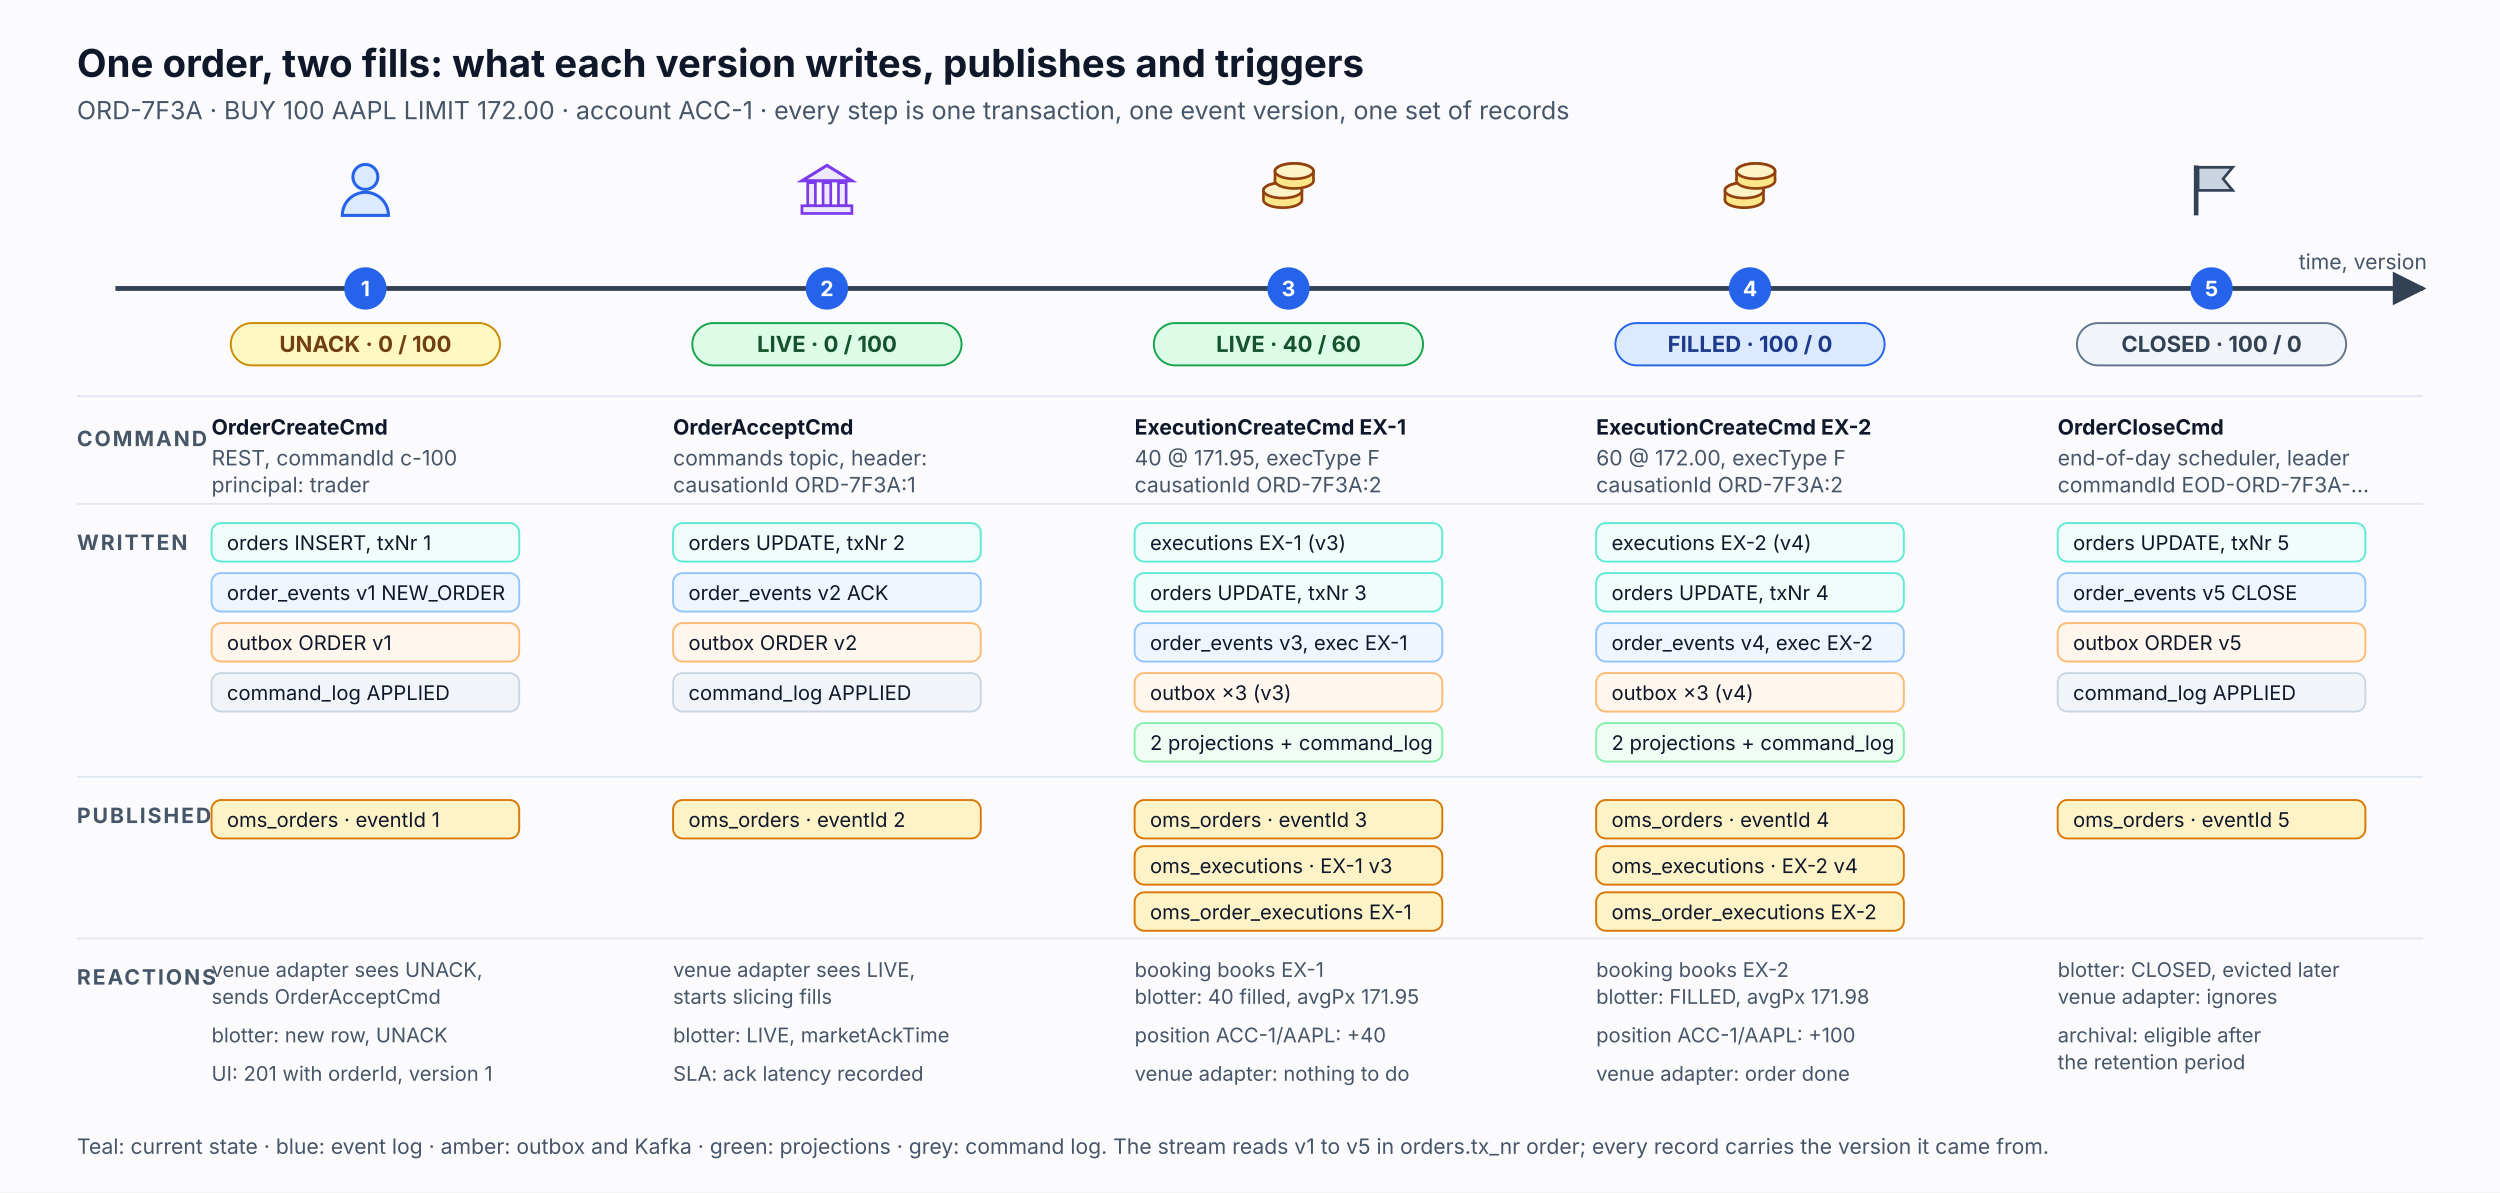
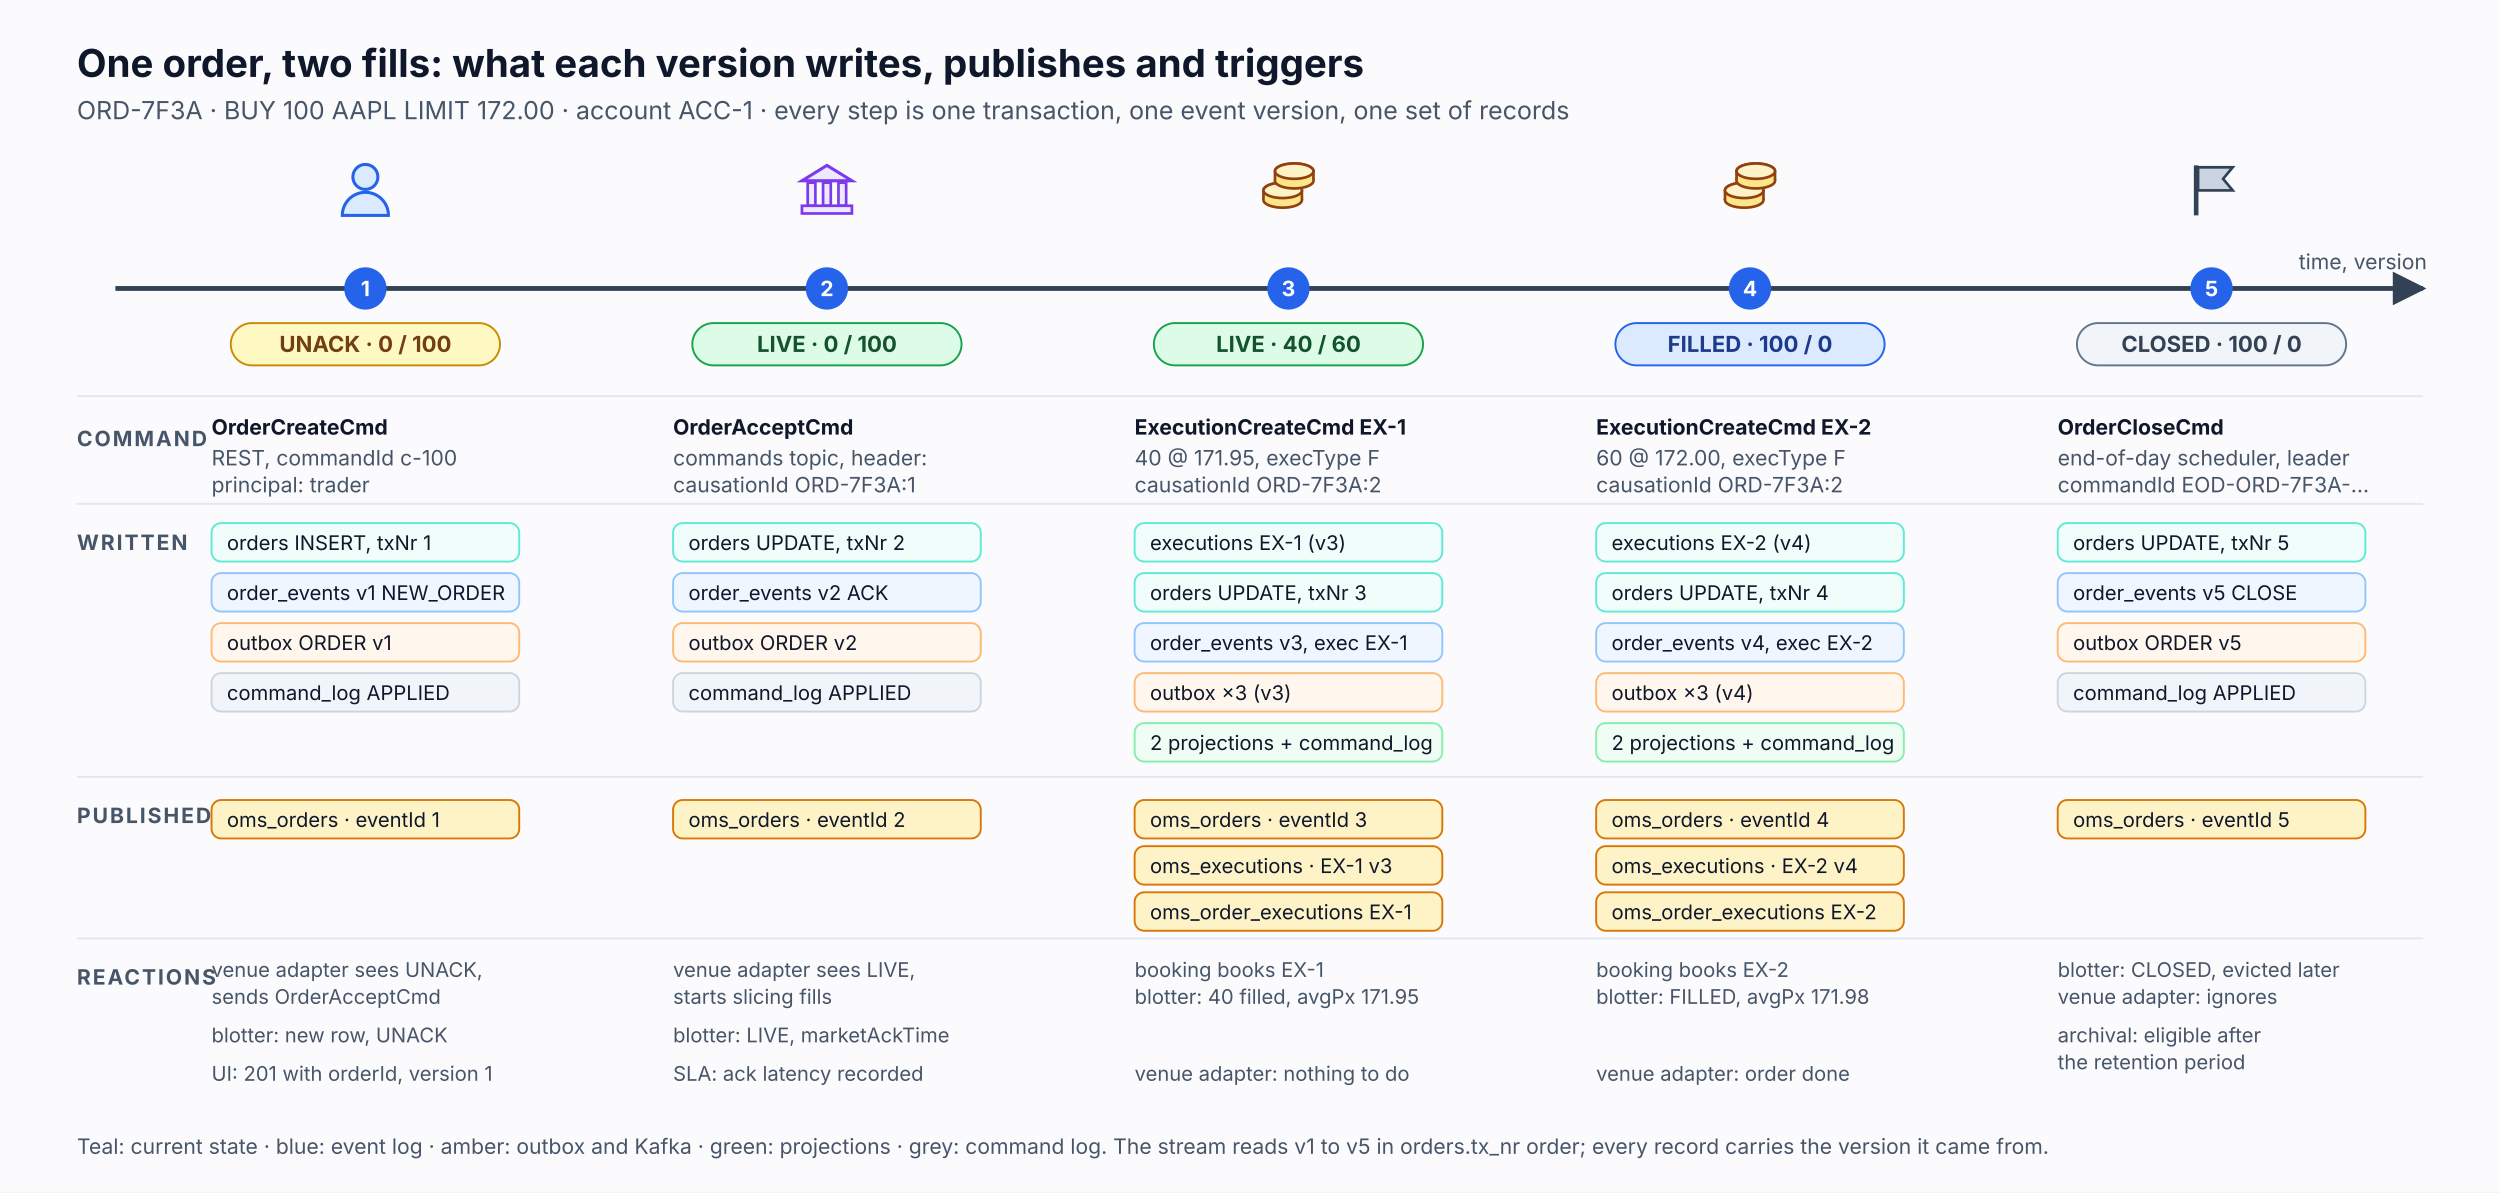
<svg xmlns="http://www.w3.org/2000/svg" viewBox="0 0 1300 620" width="1300" height="620" role="img" aria-label="Timeline of order ORD-7F3A: version 1 created by the trader, version 2 accepted by the venue, version 3 partial fill of 40 at 171.95, version 4 fill of 60 at 172.00, version 5 closed at end of day. For each version: the command, the rows written, the records published and who reacts." font-family="Segoe UI, Inter, Helvetica, Arial, sans-serif">
  <defs>
    <marker id="ad" viewBox="0 0 10 10" refX="9" refY="5" markerWidth="7" markerHeight="7" orient="auto-start-reverse">
      <path d="M0,0 L10,5 L0,10 z" fill="#334155" />
    </marker>
    <symbol id="user" viewBox="0 0 32 32">
      <circle cx="16" cy="10" r="6.5" fill="#DBEAFE" stroke="#2563EB" stroke-width="1.6" />
      <path d="M4,30 a12,12 0 0 1 24,0 z" fill="#DBEAFE" stroke="#2563EB" stroke-width="1.6" />
    </symbol>
    <symbol id="venue" viewBox="0 0 32 32">
      <path d="M3,12 L16,4 L29,12 z" fill="#EDE9FE" stroke="#7C3AED" stroke-width="1.6" />
      <rect x="6" y="13" width="4" height="12" fill="#EDE9FE" stroke="#7C3AED" stroke-width="1.4" />
      <rect x="14" y="13" width="4" height="12" fill="#EDE9FE" stroke="#7C3AED" stroke-width="1.4" />
      <rect x="22" y="13" width="4" height="12" fill="#EDE9FE" stroke="#7C3AED" stroke-width="1.4" />
      <rect x="3" y="25" width="26" height="4" fill="#EDE9FE" stroke="#7C3AED" stroke-width="1.4" />
    </symbol>
    <symbol id="fill" viewBox="0 0 32 32">
      <ellipse cx="13" cy="22" rx="10" ry="4" fill="#FDE68A" stroke="#92400E" stroke-width="1.4" />
      <path d="M3,22 v-5 a10,4 0 0 1 20,0 v5" fill="#FDE68A" stroke="#92400E" stroke-width="1.4" />
      <ellipse cx="13" cy="17" rx="10" ry="4" fill="#FEF3C7" stroke="#92400E" stroke-width="1.4" />
      <ellipse cx="19" cy="12" rx="10" ry="4" fill="#FDE68A" stroke="#92400E" stroke-width="1.4" />
      <path d="M9,12 v-5 a10,4 0 0 1 20,0 v5" fill="#FDE68A" stroke="#92400E" stroke-width="1.4" />
      <ellipse cx="19" cy="7" rx="10" ry="4" fill="#FEF3C7" stroke="#92400E" stroke-width="1.4" />
    </symbol>
    <symbol id="flag" viewBox="0 0 32 32">
      <line x1="8" y1="4" x2="8" y2="30" stroke="#334155" stroke-width="2.4" />
      <path d="M9,5 h18 l-5,6 l5,6 h-18 z" fill="#CBD5E1" stroke="#334155" stroke-width="1.4" />
    </symbol>
  </defs>
  <rect width="1300" height="620" fill="#FBFBFD" />
  <text x="40" y="40" font-size="20" font-weight="700" fill="#0F172A">One order, two fills: what each version writes, publishes and triggers</text>
  <text x="40" y="62" font-size="13" fill="#475569">ORD-7F3A · BUY 100 AAPL LIMIT 172.00 · account ACC-1 · every step is one transaction, one event version, one set of records</text>
  <line x1="60" y1="150" x2="1260" y2="150" stroke="#334155" stroke-width="2.5" marker-end="url(#ad)" />
  <text x="1262" y="140" font-size="11" fill="#475569" text-anchor="end">time, version</text>
  <g font-size="11" font-weight="700" fill="#475569" letter-spacing="1">
    <text x="40" y="232">COMMAND</text>
    <text x="40" y="286">WRITTEN</text>
    <text x="40" y="428">PUBLISHED</text>
    <text x="40" y="512">REACTIONS</text>
  </g>
  <g stroke="#E2E8F0" stroke-width="1">
    <line x1="40" y1="206" x2="1260" y2="206" />
    <line x1="40" y1="262" x2="1260" y2="262" />
    <line x1="40" y1="404" x2="1260" y2="404" />
    <line x1="40" y1="488" x2="1260" y2="488" />
  </g>
  <g>
    <use href="#user" x="174" y="82" width="32" height="32" />
    <circle cx="190" cy="150" r="11" fill="#2563EB" />
    <text x="190" y="154" font-size="11" fill="#FFFFFF" text-anchor="middle" font-weight="700">1</text>
    <rect x="120" y="168" width="140" height="22" rx="11" fill="#FEF9C3" stroke="#CA8A04" />
    <text x="190" y="183" font-size="11.5" text-anchor="middle" fill="#713F12" font-weight="700">UNACK · 0 / 100</text>
    <g font-size="11" fill="#0F172A">
      <text x="110" y="226" font-weight="700">OrderCreateCmd</text>
      <text x="110" y="242" fill="#475569">REST, commandId c-100</text>
      <text x="110" y="256" fill="#475569">principal: trader</text>
    </g>
    <g font-size="10.5" fill="#0F172A">
      <rect x="110" y="272" width="160" height="20" rx="5" fill="#F0FDFA" stroke="#5EEAD4" />
      <text x="118" y="286">orders INSERT, txNr 1</text>
      <rect x="110" y="298" width="160" height="20" rx="5" fill="#EFF6FF" stroke="#93C5FD" />
      <text x="118" y="312">order_events v1 NEW_ORDER</text>
      <rect x="110" y="324" width="160" height="20" rx="5" fill="#FFF7ED" stroke="#FDBA74" />
      <text x="118" y="338">outbox ORDER v1</text>
      <rect x="110" y="350" width="160" height="20" rx="5" fill="#F1F5F9" stroke="#CBD5E1" />
      <text x="118" y="364">command_log APPLIED</text>
    </g>
    <g font-size="10.5" fill="#0F172A">
      <rect x="110" y="416" width="160" height="20" rx="5" fill="#FEF3C7" stroke="#D97706" />
      <text x="118" y="430">oms_orders · eventId 1</text>
    </g>
    <g font-size="10.5" fill="#475569">
      <text x="110" y="508">venue adapter sees UNACK,</text>
      <text x="110" y="522">sends OrderAcceptCmd</text>
      <text x="110" y="542">blotter: new row, UNACK</text>
      <text x="110" y="562">UI: 201 with orderId, version 1</text>
    </g>
  </g>
  <g>
    <use href="#venue" x="414" y="82" width="32" height="32" />
    <circle cx="430" cy="150" r="11" fill="#2563EB" />
    <text x="430" y="154" font-size="11" fill="#FFFFFF" text-anchor="middle" font-weight="700">2</text>
    <rect x="360" y="168" width="140" height="22" rx="11" fill="#DCFCE7" stroke="#16A34A" />
    <text x="430" y="183" font-size="11.5" text-anchor="middle" fill="#14532D" font-weight="700">LIVE · 0 / 100</text>
    <g font-size="11" fill="#0F172A">
      <text x="350" y="226" font-weight="700">OrderAcceptCmd</text>
      <text x="350" y="242" fill="#475569">commands topic, header:</text>
      <text x="350" y="256" fill="#475569">causationId ORD-7F3A:1</text>
    </g>
    <g font-size="10.5" fill="#0F172A">
      <rect x="350" y="272" width="160" height="20" rx="5" fill="#F0FDFA" stroke="#5EEAD4" />
      <text x="358" y="286">orders UPDATE, txNr 2</text>
      <rect x="350" y="298" width="160" height="20" rx="5" fill="#EFF6FF" stroke="#93C5FD" />
      <text x="358" y="312">order_events v2 ACK</text>
      <rect x="350" y="324" width="160" height="20" rx="5" fill="#FFF7ED" stroke="#FDBA74" />
      <text x="358" y="338">outbox ORDER v2</text>
      <rect x="350" y="350" width="160" height="20" rx="5" fill="#F1F5F9" stroke="#CBD5E1" />
      <text x="358" y="364">command_log APPLIED</text>
    </g>
    <g font-size="10.5" fill="#0F172A">
      <rect x="350" y="416" width="160" height="20" rx="5" fill="#FEF3C7" stroke="#D97706" />
      <text x="358" y="430">oms_orders · eventId 2</text>
    </g>
    <g font-size="10.5" fill="#475569">
      <text x="350" y="508">venue adapter sees LIVE,</text>
      <text x="350" y="522">starts slicing fills</text>
      <text x="350" y="542">blotter: LIVE, marketAckTime</text>
      <text x="350" y="562">SLA: ack latency recorded</text>
    </g>
  </g>
  <g>
    <use href="#fill" x="654" y="82" width="32" height="32" />
    <circle cx="670" cy="150" r="11" fill="#2563EB" />
    <text x="670" y="154" font-size="11" fill="#FFFFFF" text-anchor="middle" font-weight="700">3</text>
    <rect x="600" y="168" width="140" height="22" rx="11" fill="#DCFCE7" stroke="#16A34A" />
    <text x="670" y="183" font-size="11.5" text-anchor="middle" fill="#14532D" font-weight="700">LIVE · 40 / 60</text>
    <g font-size="11" fill="#0F172A">
      <text x="590" y="226" font-weight="700">ExecutionCreateCmd EX-1</text>
      <text x="590" y="242" fill="#475569">40 @ 171.95, execType F</text>
      <text x="590" y="256" fill="#475569">causationId ORD-7F3A:2</text>
    </g>
    <g font-size="10.5" fill="#0F172A">
      <rect x="590" y="272" width="160" height="20" rx="5" fill="#F0FDFA" stroke="#5EEAD4" />
      <text x="598" y="286">executions EX-1 (v3)</text>
      <rect x="590" y="298" width="160" height="20" rx="5" fill="#F0FDFA" stroke="#5EEAD4" />
      <text x="598" y="312">orders UPDATE, txNr 3</text>
      <rect x="590" y="324" width="160" height="20" rx="5" fill="#EFF6FF" stroke="#93C5FD" />
      <text x="598" y="338">order_events v3, exec EX-1</text>
      <rect x="590" y="350" width="160" height="20" rx="5" fill="#FFF7ED" stroke="#FDBA74" />
      <text x="598" y="364">outbox ×3 (v3)</text>
      <rect x="590" y="376" width="160" height="20" rx="5" fill="#F0FDF4" stroke="#86EFAC" />
      <text x="598" y="390">2 projections + command_log</text>
    </g>
    <g font-size="10.5" fill="#0F172A">
      <rect x="590" y="416" width="160" height="20" rx="5" fill="#FEF3C7" stroke="#D97706" />
      <text x="598" y="430">oms_orders · eventId 3</text>
      <rect x="590" y="440" width="160" height="20" rx="5" fill="#FEF3C7" stroke="#D97706" />
      <text x="598" y="454">oms_executions · EX-1 v3</text>
      <rect x="590" y="464" width="160" height="20" rx="5" fill="#FEF3C7" stroke="#D97706" />
      <text x="598" y="478">oms_order_executions EX-1</text>
    </g>
    <g font-size="10.5" fill="#475569">
      <text x="590" y="508">booking books EX-1</text>
      <text x="590" y="522">blotter: 40 filled, avgPx 171.95</text>
-       <text x="590" y="542">position ACC-1/AAPL: +40</text>
      <text x="590" y="562">venue adapter: nothing to do</text>
    </g>
  </g>
  <g>
    <use href="#fill" x="894" y="82" width="32" height="32" />
    <circle cx="910" cy="150" r="11" fill="#2563EB" />
    <text x="910" y="154" font-size="11" fill="#FFFFFF" text-anchor="middle" font-weight="700">4</text>
    <rect x="840" y="168" width="140" height="22" rx="11" fill="#DBEAFE" stroke="#2563EB" />
    <text x="910" y="183" font-size="11.5" text-anchor="middle" fill="#1E3A8A" font-weight="700">FILLED · 100 / 0</text>
    <g font-size="11" fill="#0F172A">
      <text x="830" y="226" font-weight="700">ExecutionCreateCmd EX-2</text>
      <text x="830" y="242" fill="#475569">60 @ 172.00, execType F</text>
      <text x="830" y="256" fill="#475569">causationId ORD-7F3A:2</text>
    </g>
    <g font-size="10.5" fill="#0F172A">
      <rect x="830" y="272" width="160" height="20" rx="5" fill="#F0FDFA" stroke="#5EEAD4" />
      <text x="838" y="286">executions EX-2 (v4)</text>
      <rect x="830" y="298" width="160" height="20" rx="5" fill="#F0FDFA" stroke="#5EEAD4" />
      <text x="838" y="312">orders UPDATE, txNr 4</text>
      <rect x="830" y="324" width="160" height="20" rx="5" fill="#EFF6FF" stroke="#93C5FD" />
      <text x="838" y="338">order_events v4, exec EX-2</text>
      <rect x="830" y="350" width="160" height="20" rx="5" fill="#FFF7ED" stroke="#FDBA74" />
      <text x="838" y="364">outbox ×3 (v4)</text>
      <rect x="830" y="376" width="160" height="20" rx="5" fill="#F0FDF4" stroke="#86EFAC" />
      <text x="838" y="390">2 projections + command_log</text>
    </g>
    <g font-size="10.5" fill="#0F172A">
      <rect x="830" y="416" width="160" height="20" rx="5" fill="#FEF3C7" stroke="#D97706" />
      <text x="838" y="430">oms_orders · eventId 4</text>
      <rect x="830" y="440" width="160" height="20" rx="5" fill="#FEF3C7" stroke="#D97706" />
      <text x="838" y="454">oms_executions · EX-2 v4</text>
      <rect x="830" y="464" width="160" height="20" rx="5" fill="#FEF3C7" stroke="#D97706" />
      <text x="838" y="478">oms_order_executions EX-2</text>
    </g>
    <g font-size="10.5" fill="#475569">
      <text x="830" y="508">booking books EX-2</text>
      <text x="830" y="522">blotter: FILLED, avgPx 171.98</text>
-       <text x="830" y="542">position ACC-1/AAPL: +100</text>
      <text x="830" y="562">venue adapter: order done</text>
    </g>
  </g>
  <g>
    <use href="#flag" x="1134" y="82" width="32" height="32" />
    <circle cx="1150" cy="150" r="11" fill="#2563EB" />
    <text x="1150" y="154" font-size="11" fill="#FFFFFF" text-anchor="middle" font-weight="700">5</text>
    <rect x="1080" y="168" width="140" height="22" rx="11" fill="#F1F5F9" stroke="#64748B" />
    <text x="1150" y="183" font-size="11.5" text-anchor="middle" fill="#334155" font-weight="700">CLOSED · 100 / 0</text>
    <g font-size="11" fill="#0F172A">
      <text x="1070" y="226" font-weight="700">OrderCloseCmd</text>
      <text x="1070" y="242" fill="#475569">end-of-day scheduler, leader</text>
      <text x="1070" y="256" fill="#475569">commandId EOD-ORD-7F3A-…</text>
    </g>
    <g font-size="10.5" fill="#0F172A">
      <rect x="1070" y="272" width="160" height="20" rx="5" fill="#F0FDFA" stroke="#5EEAD4" />
      <text x="1078" y="286">orders UPDATE, txNr 5</text>
      <rect x="1070" y="298" width="160" height="20" rx="5" fill="#EFF6FF" stroke="#93C5FD" />
      <text x="1078" y="312">order_events v5 CLOSE</text>
      <rect x="1070" y="324" width="160" height="20" rx="5" fill="#FFF7ED" stroke="#FDBA74" />
      <text x="1078" y="338">outbox ORDER v5</text>
      <rect x="1070" y="350" width="160" height="20" rx="5" fill="#F1F5F9" stroke="#CBD5E1" />
      <text x="1078" y="364">command_log APPLIED</text>
    </g>
    <g font-size="10.5" fill="#0F172A">
      <rect x="1070" y="416" width="160" height="20" rx="5" fill="#FEF3C7" stroke="#D97706" />
      <text x="1078" y="430">oms_orders · eventId 5</text>
    </g>
    <g font-size="10.5" fill="#475569">
      <text x="1070" y="508">blotter: CLOSED, evicted later</text>
      <text x="1070" y="522">venue adapter: ignores</text>
      <text x="1070" y="542">archival: eligible after</text>
      <text x="1070" y="556">the retention period</text>
    </g>
  </g>
  <text x="40" y="600" font-size="11" fill="#475569">Teal: current state · blue: event log · amber: outbox and Kafka · green: projections · grey: command log. The stream reads v1 to v5 in orders.tx_nr order; every record carries the version it came from.</text>
</svg>
